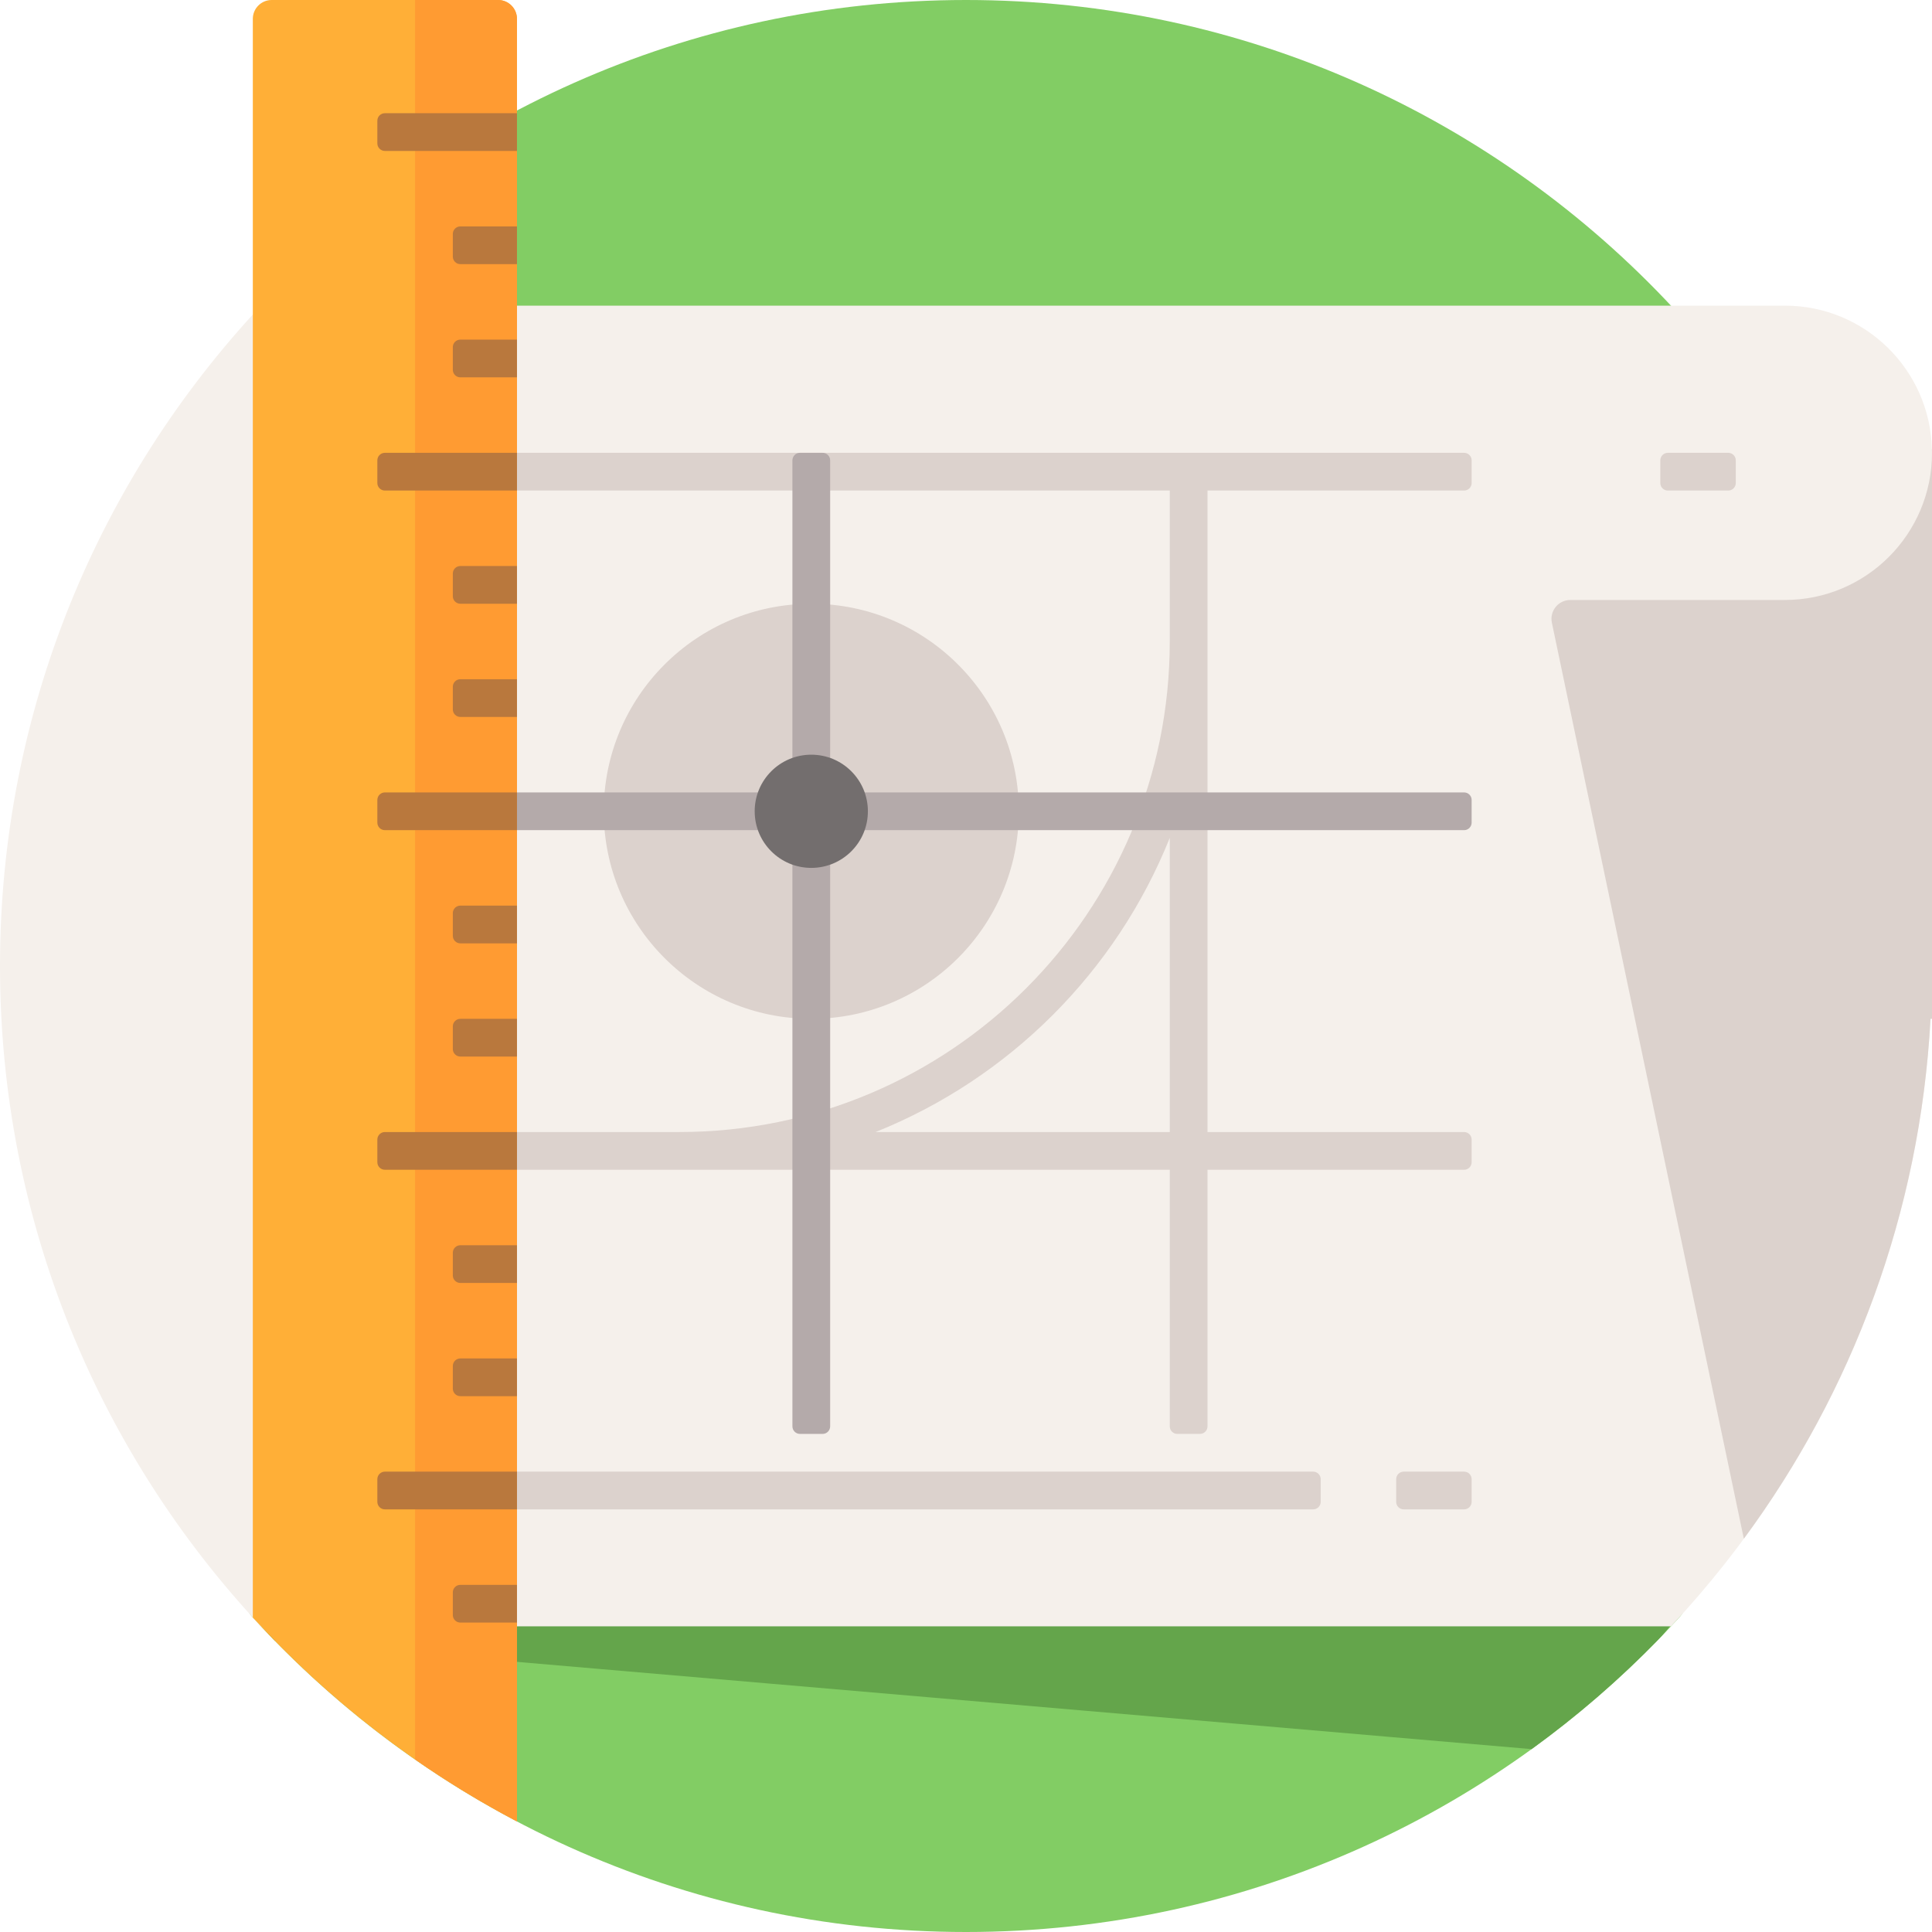
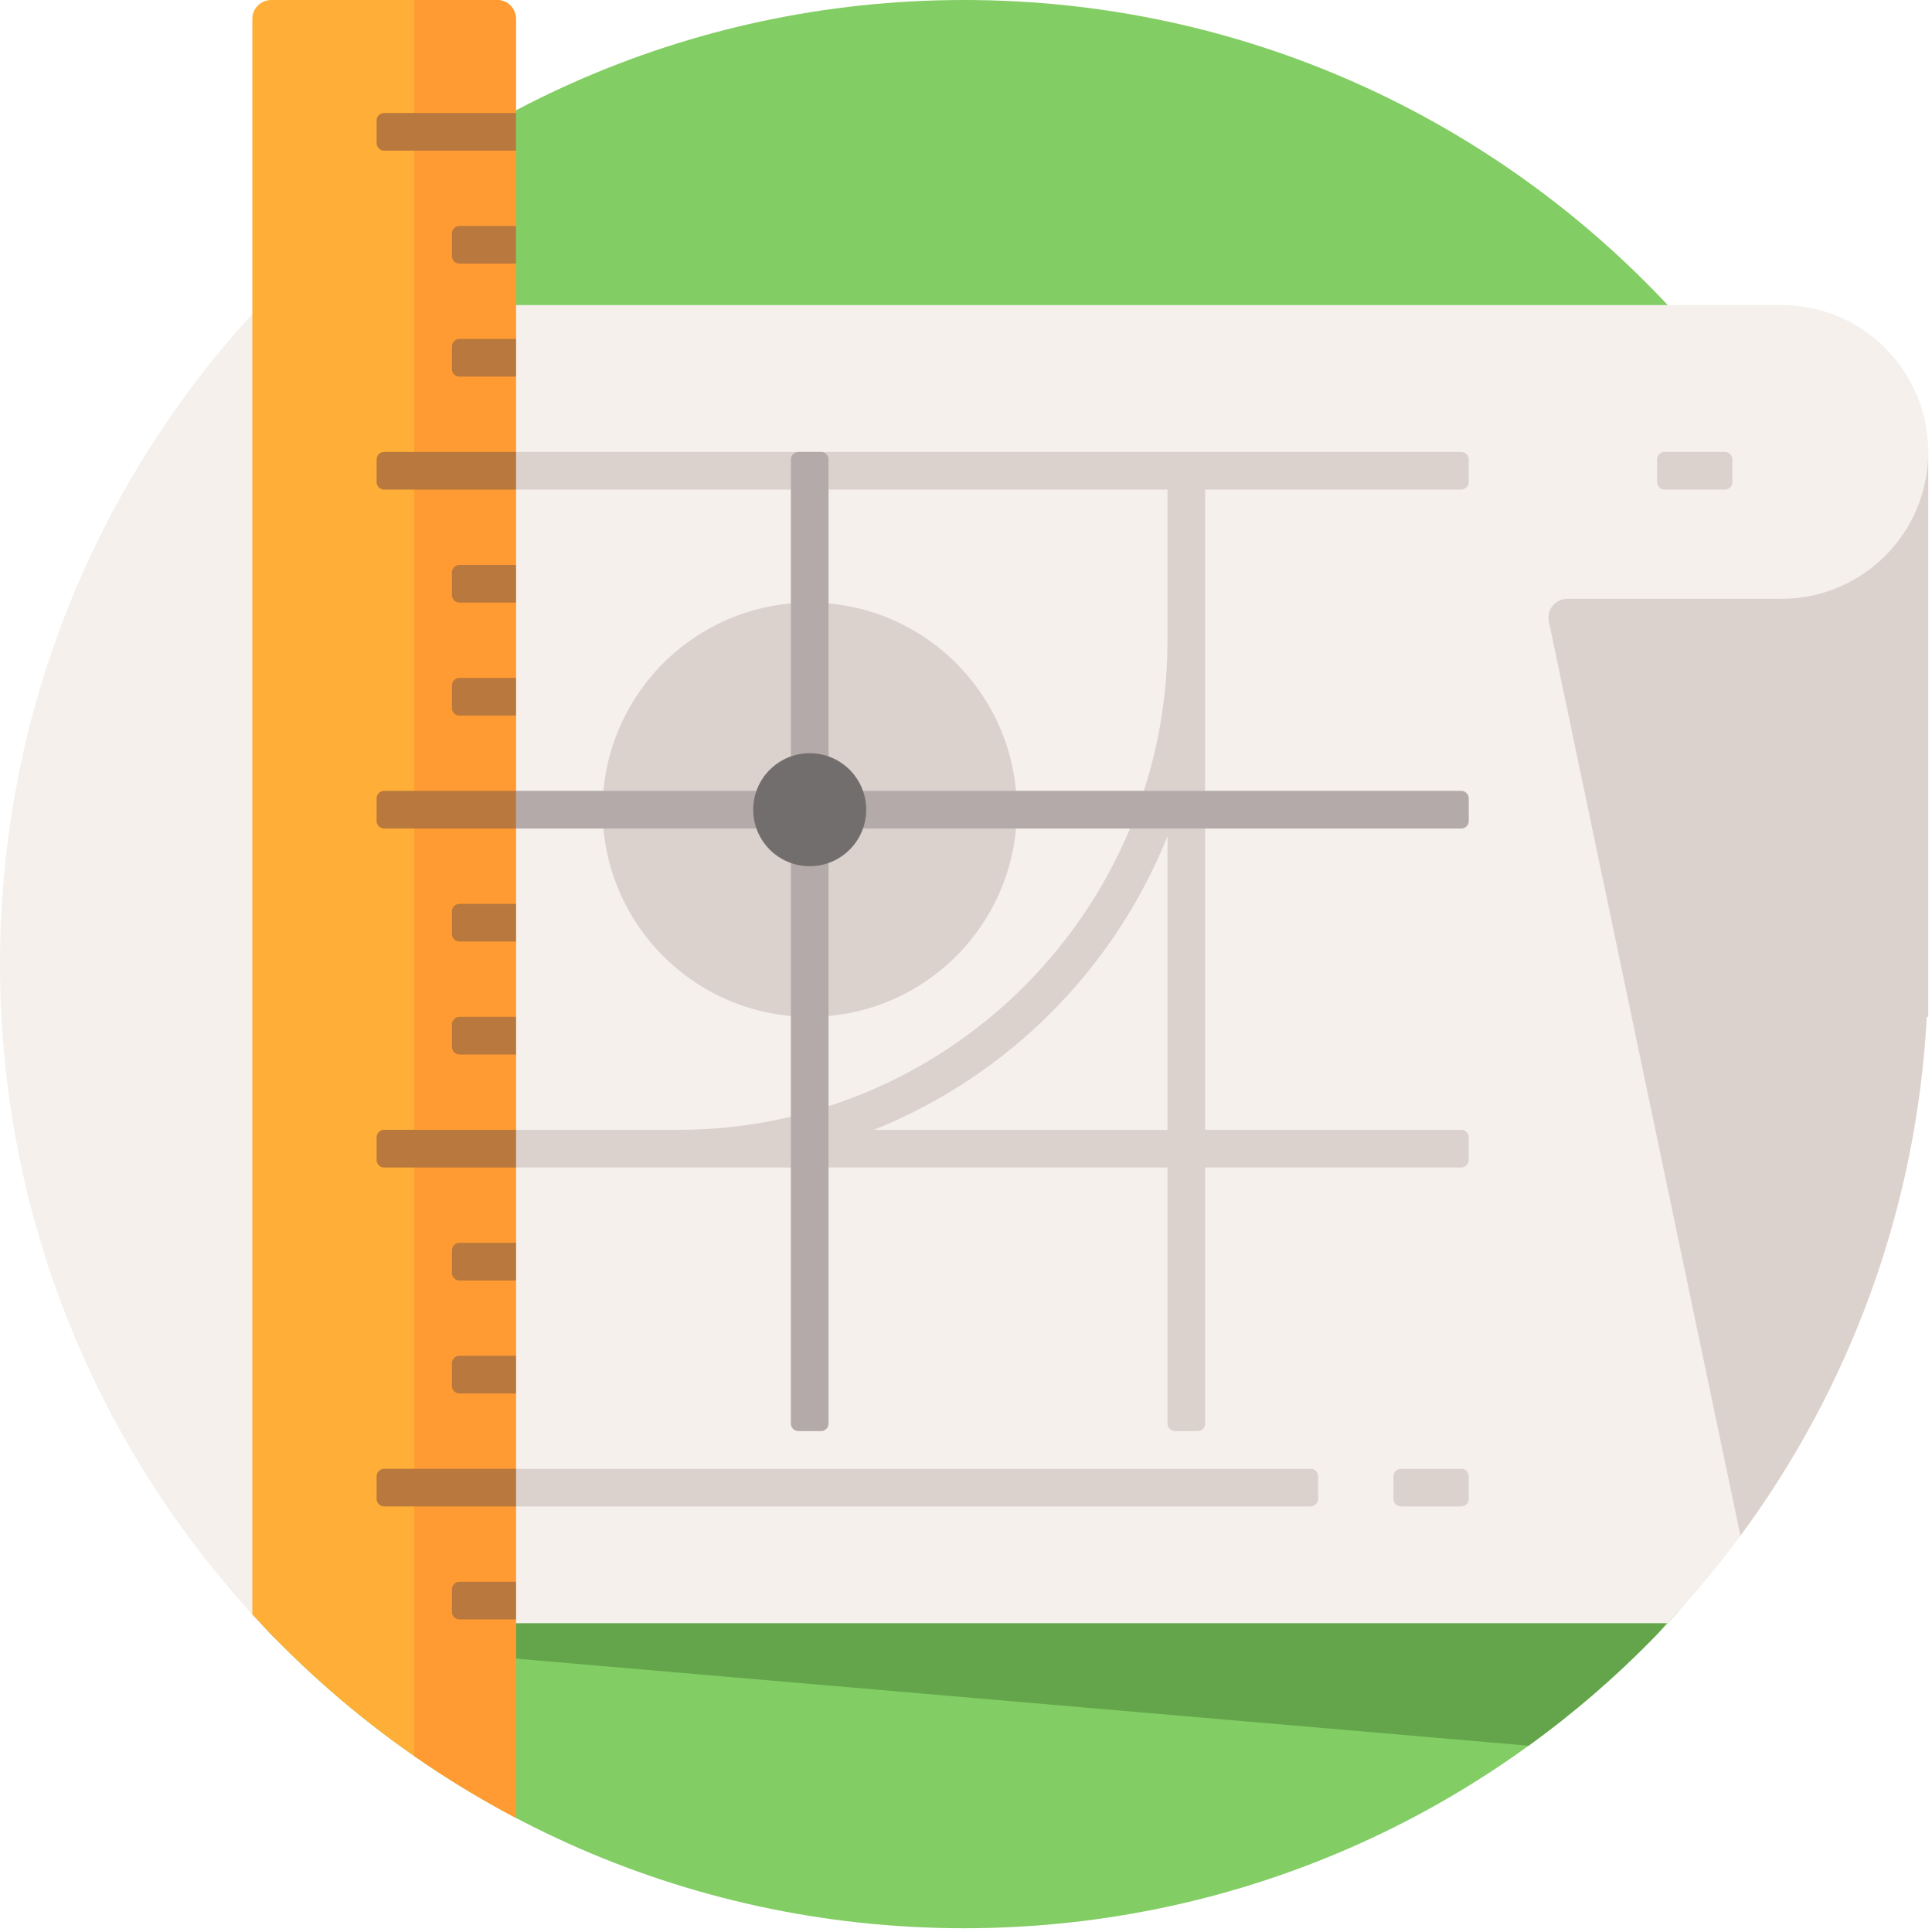
- <svg xmlns="http://www.w3.org/2000/svg" viewBox="0 0 512 512">
+ <svg xmlns="http://www.w3.org/2000/svg" viewBox="0 0 513 513">
  <path d="M72.285 90c-4.355 0-6.649-5.2-3.682-8.387C115.34 31.409 181.998 0 256 0s140.66 31.409 187.397 81.613c2.967 3.187.673 8.387-3.682 8.387H72.285zm-1.843 330c-4.332 0-6.633 5.15-3.716 8.352C113.546 479.742 181.002 512 256 512s142.454-32.258 189.274-83.648c2.917-3.202.616-8.352-3.716-8.352H70.442z" fill="#82cd64" />
  <path d="M439.438 434.536a257.086 257.086 0 01-33.551 28.999L72.913 434.902l-.556-.571C49.022 410.305 66.242 370 99.734 370h312.163c33.592 0 50.967 40.46 27.541 64.536z" fill="#64a54b" />
  <path d="M512 119v151h-.39c-3.352 62.149-28.868 118.401-68.788 161H69.177C26.28 385.223 0 323.685 0 256S26.28 126.777 69.177 81H473c21.204 0 38.443 16.925 38.975 38H512z" fill="#f5f0eb" />
  <g fill="#dcd2cd">
    <path d="M512 119v1c0-.335-.017-.667-.025-1H512zm-39 40h-56.844c-3.174 0-5.545 2.919-4.894 6.025l50.871 242.755c28.737-38.96 46.703-86.345 49.477-137.78h.39V120c0 21.539-17.461 39-39 39zm-203 56c0 30.376-24.624 55-55 55s-55-24.624-55-55 24.624-55 55-55 55 24.624 55 55z" />
    <path d="M132 390h216a2 2 0 012 2v6a2 2 0 01-2 2H132a2 2 0 01-2-2v-6a2 2 0 012-2zm308-268v6a2 2 0 002 2h16a2 2 0 002-2v-6a2 2 0 00-2-2h-16a2 2 0 00-2 2zm-68 278h16a2 2 0 002-2v-6a2 2 0 00-2-2h-16a2 2 0 00-2 2v6a2 2 0 002 2zm-52-280h68a2 2 0 012 2v6a2 2 0 01-2 2h-68v170h68a2 2 0 012 2v6a2 2 0 01-2 2h-68v68a2 2 0 01-2 2h-6a2 2 0 01-2-2v-68H132a2 2 0 01-2-2v-6a2 2 0 012-2h48c71.797 0 130-58.203 130-130v-40H132a2 2 0 01-2-2v-6a2 2 0 012-2h188zm-10 102.042c-14.208 35.459-42.499 63.75-77.958 77.958H310v-77.958z" />
  </g>
  <path d="M388 220H222a2 2 0 00-2 2v156a2 2 0 01-2 2h-6a2 2 0 01-2-2V222a2 2 0 00-2-2h-76a2 2 0 01-2-2v-6a2 2 0 012-2h76a2 2 0 002-2v-86a2 2 0 012-2h6a2 2 0 012 2v86a2 2 0 002 2h166a2 2 0 012 2v6a2 2 0 01-2 2z" fill="#b4aaaa" />
  <path d="M132 0a5 5 0 015 5v477.698a256.948 256.948 0 01-70-54.037V5a5 5 0 015-5h60z" fill="#ffaf37" />
  <path d="M137 5v477.698a256.264 256.264 0 01-27-16.42V0h22a5 5 0 015 5z" fill="#ff9b32" />
  <path d="M122 60h15v10h-15a2 2 0 01-2-2v-6a2 2 0 012-2zm-2 32v6a2 2 0 002 2h15V90h-15a2 2 0 00-2 2zm0 60v6a2 2 0 002 2h15v-10h-15a2 2 0 00-2 2zm0 30v6a2 2 0 002 2h15v-10h-15a2 2 0 00-2 2zM102 30a2 2 0 00-2 2v6a2 2 0 002 2h35V30h-35zm-2 92v6a2 2 0 002 2h35v-10h-35a2 2 0 00-2 2zm0 90v6a2 2 0 002 2h35v-10h-35a2 2 0 00-2 2zm20 30v6a2 2 0 002 2h15v-10h-15a2 2 0 00-2 2zm0 30v6a2 2 0 002 2h15v-10h-15a2 2 0 00-2 2zm0 60v6a2 2 0 002 2h15v-10h-15a2 2 0 00-2 2zm0 30v6a2 2 0 002 2h15v-10h-15a2 2 0 00-2 2zm-20-60v6a2 2 0 002 2h35v-10h-35a2 2 0 00-2 2zm20 120v6a2 2 0 002 2h15v-10h-15a2 2 0 00-2 2zm-20-30v6a2 2 0 002 2h35v-10h-35a2 2 0 00-2 2z" fill="#b9783d" />
  <path d="M230 215c0 8.284-6.716 15-15 15s-15-6.716-15-15 6.716-15 15-15 15 6.716 15 15z" fill="#736e6e" />
</svg>
